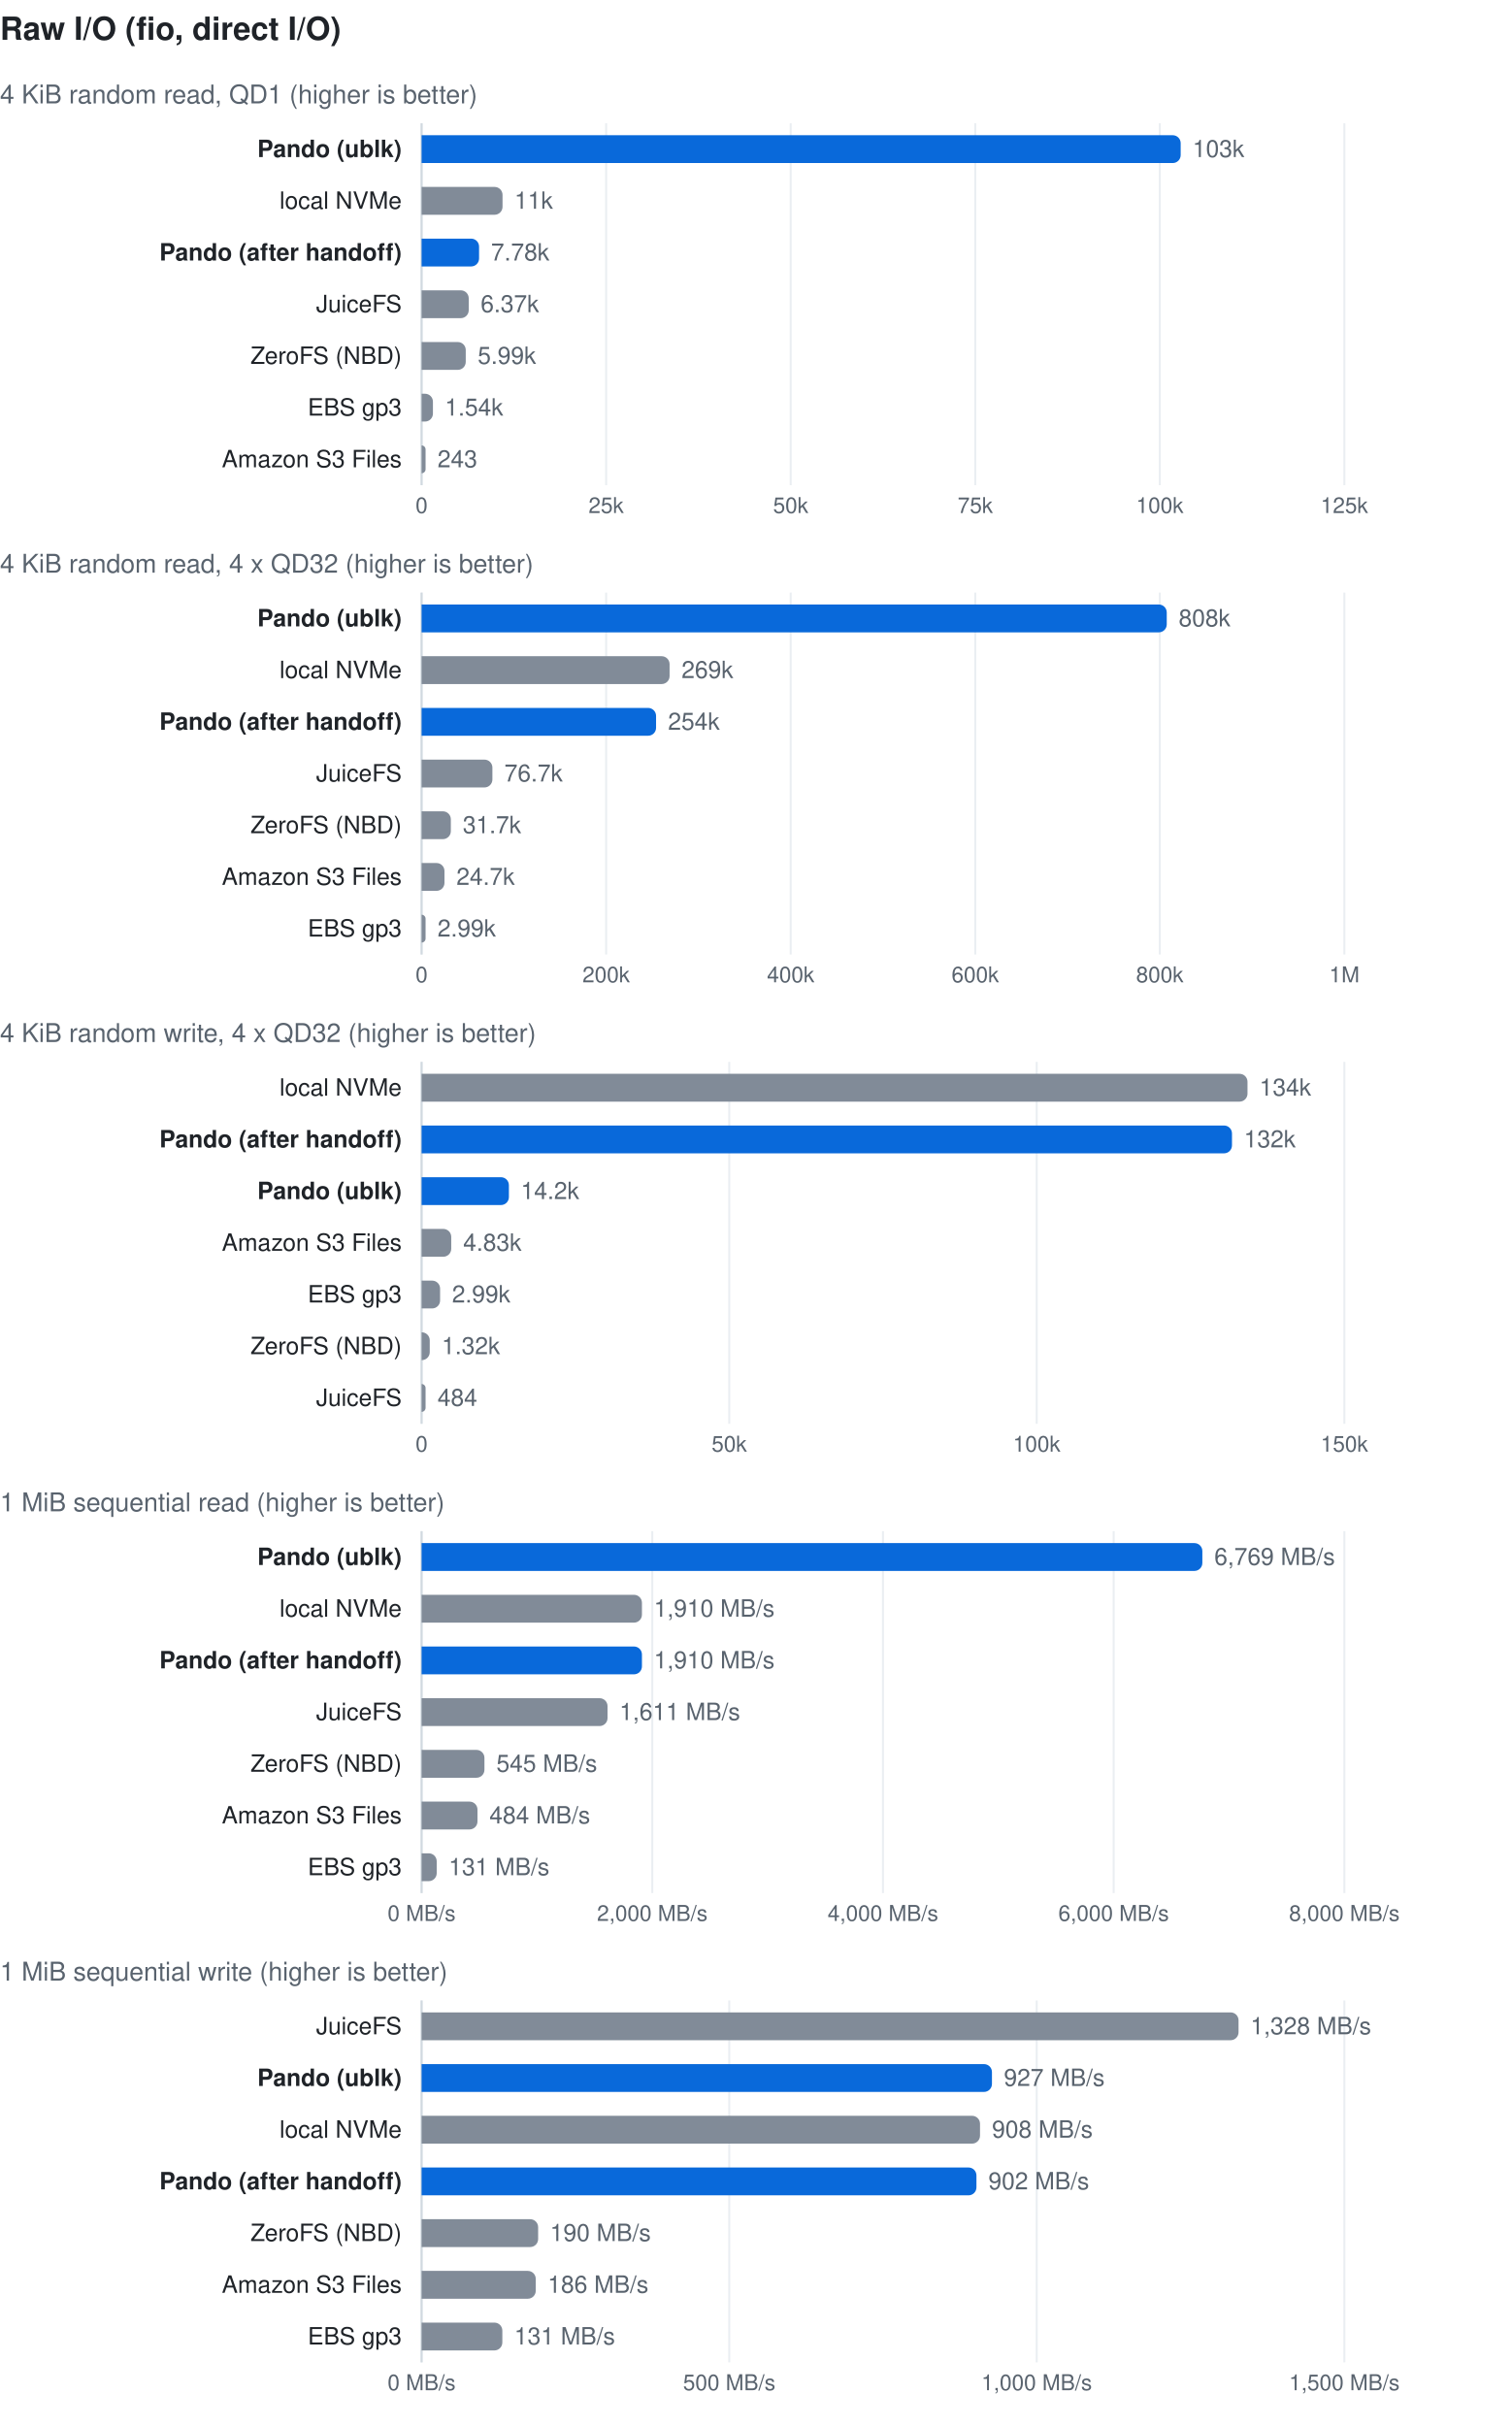
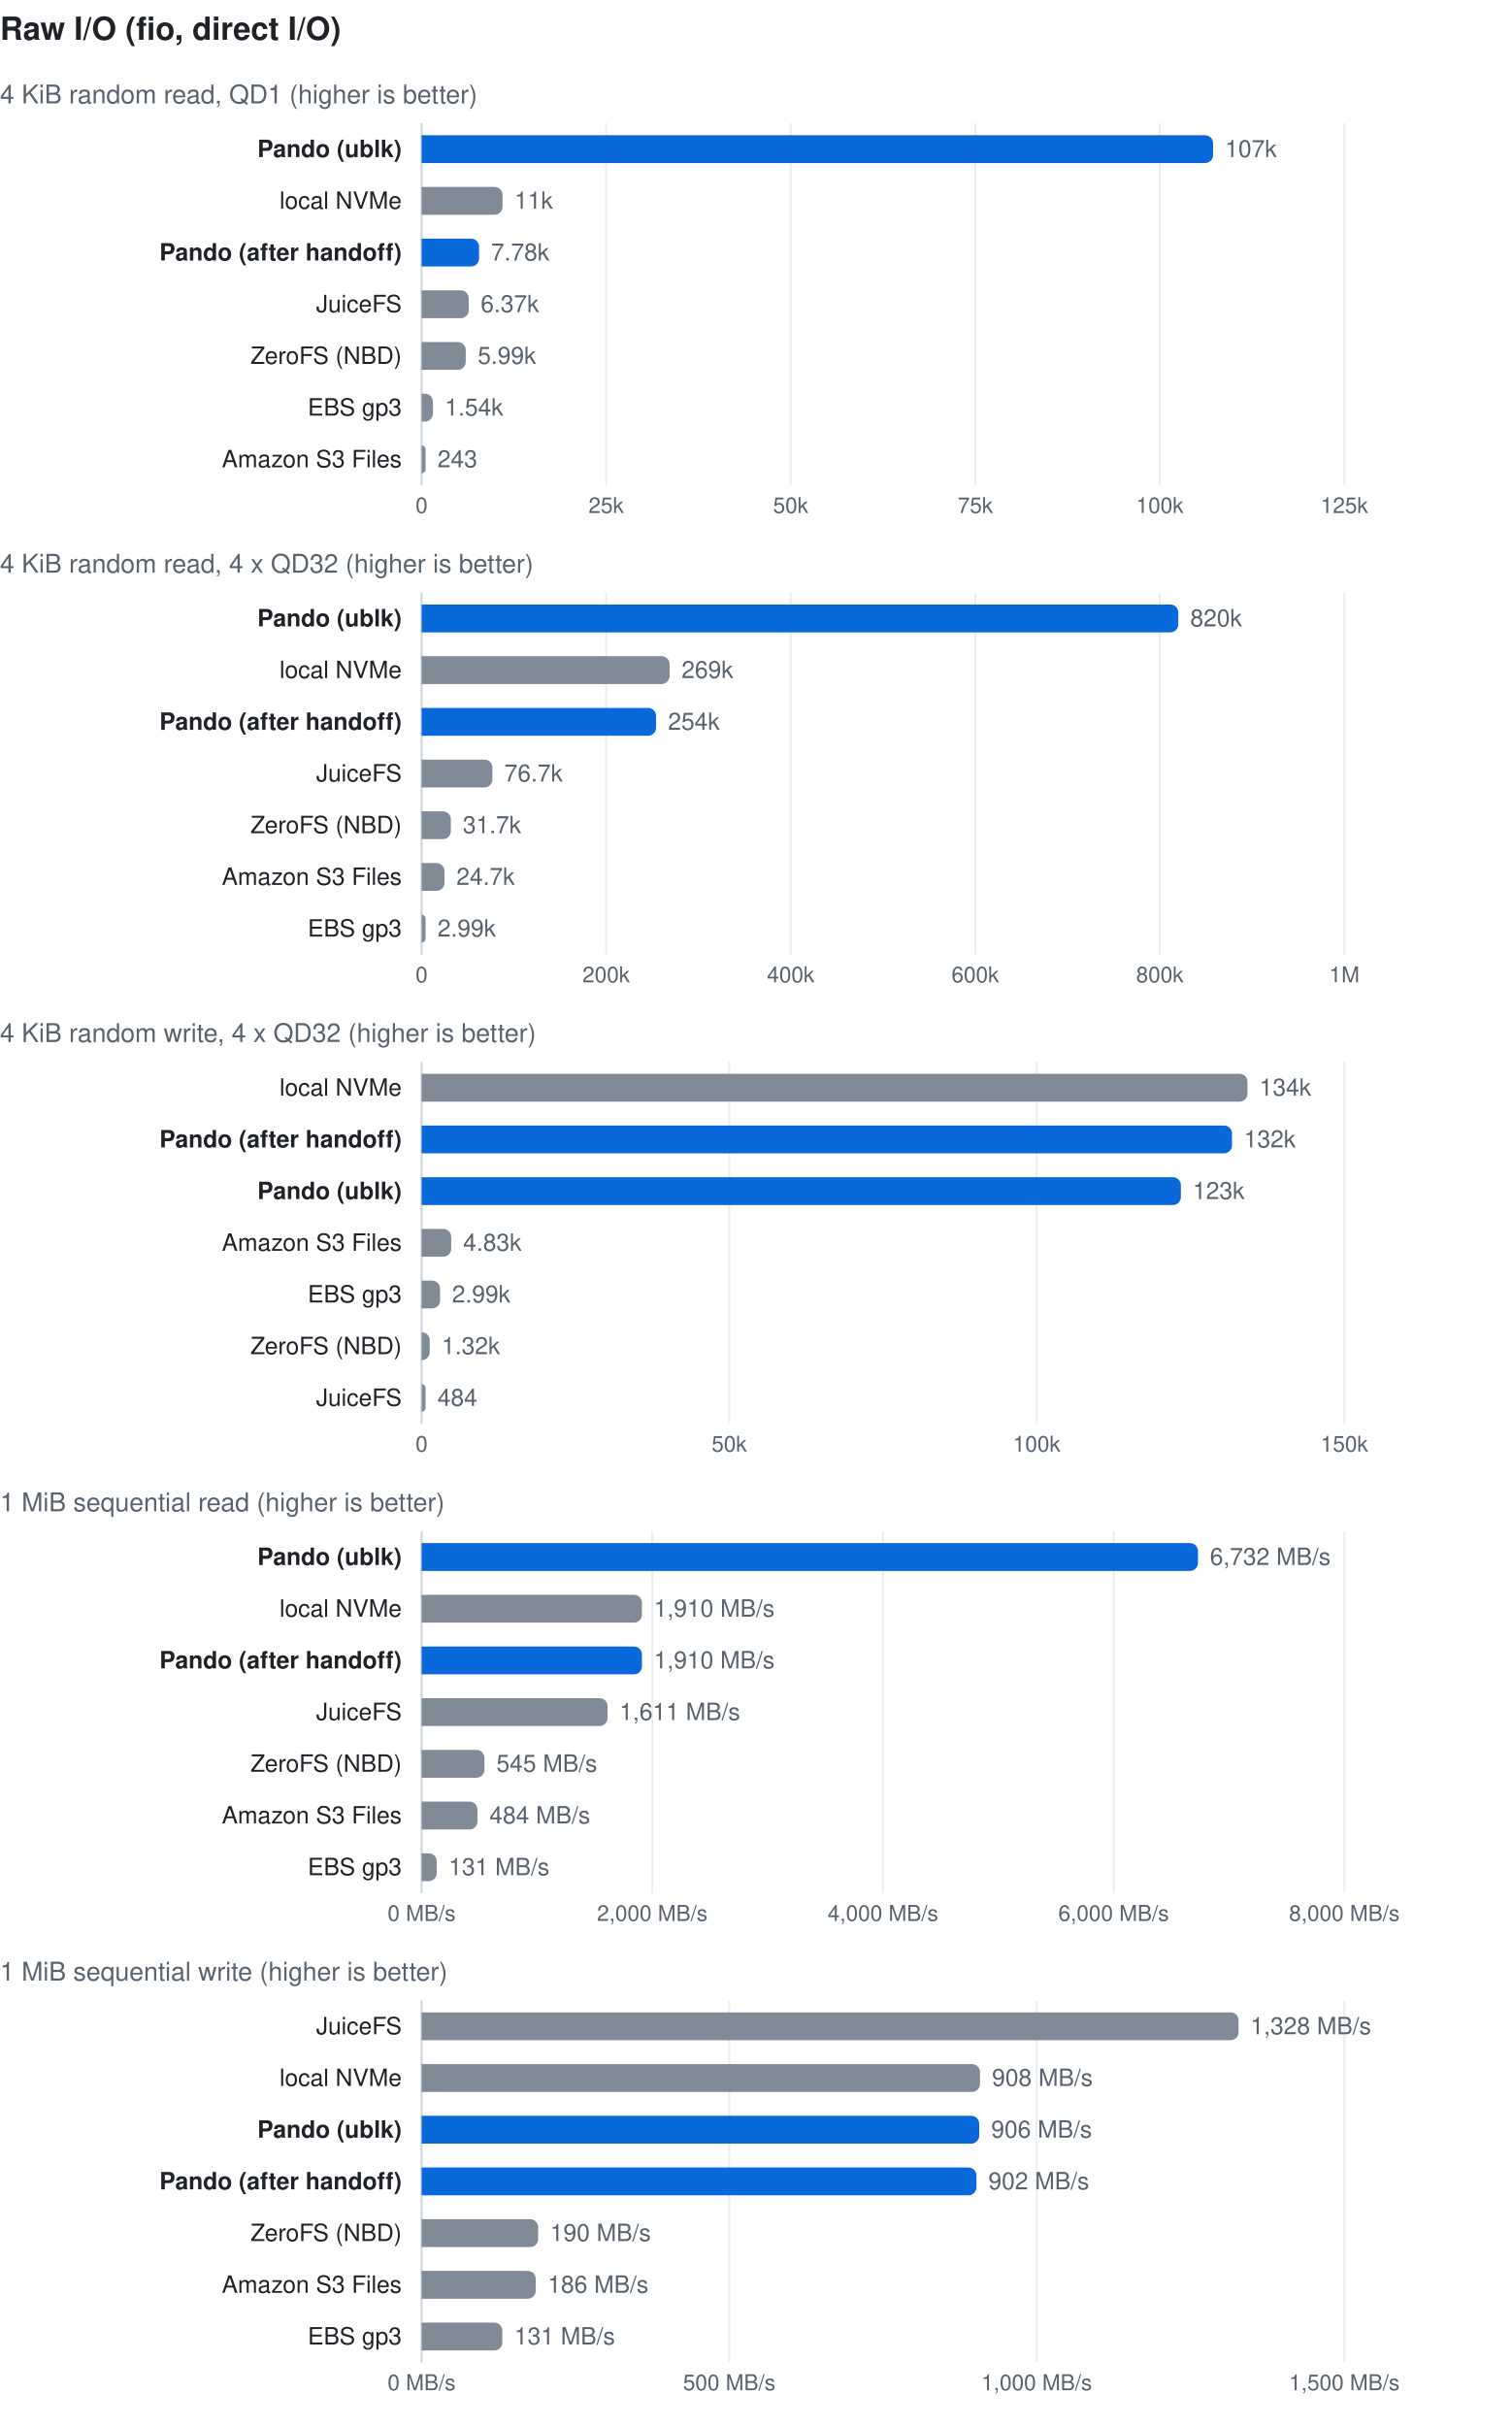
<svg xmlns="http://www.w3.org/2000/svg" width="760" height="1220" viewBox="0 0 760 1220" font-family="-apple-system, BlinkMacSystemFont, 'Segoe UI', Helvetica, Arial, sans-serif" role="img">
  <text x="0" y="20" font-size="16" font-weight="600" fill="#1f2328">Raw I/O (fio, direct I/O)</text>
  <text x="0" y="52" font-size="13" fill="#59636e">4 KiB random read, QD1 (higher is better)</text>
  <line x1="212.0" y1="62" x2="212.0" y2="244" stroke="#eaeef2" stroke-width="1" />
  <text x="212.0" y="258" font-size="11" fill="#59636e" text-anchor="middle">0</text>
  <line x1="304.8" y1="62" x2="304.8" y2="244" stroke="#eaeef2" stroke-width="1" />
  <text x="304.8" y="258" font-size="11" fill="#59636e" text-anchor="middle">25k</text>
  <line x1="397.6" y1="62" x2="397.6" y2="244" stroke="#eaeef2" stroke-width="1" />
  <text x="397.6" y="258" font-size="11" fill="#59636e" text-anchor="middle">50k</text>
  <line x1="490.4" y1="62" x2="490.4" y2="244" stroke="#eaeef2" stroke-width="1" />
  <text x="490.4" y="258" font-size="11" fill="#59636e" text-anchor="middle">75k</text>
  <line x1="583.2" y1="62" x2="583.2" y2="244" stroke="#eaeef2" stroke-width="1" />
  <text x="583.2" y="258" font-size="11" fill="#59636e" text-anchor="middle">100k</text>
  <line x1="676.0" y1="62" x2="676.0" y2="244" stroke="#eaeef2" stroke-width="1" />
  <text x="676.0" y="258" font-size="11" fill="#59636e" text-anchor="middle">125k</text>
  <line x1="212" y1="62" x2="212" y2="244" stroke="#d1d9e0" stroke-width="1" />
  <text x="202" y="79.0" font-size="12" fill="#1f2328" text-anchor="end" font-weight="600">Pando (ublk)</text>
-   <path d="M212,68.0 h377.7 a4,4 0 0 1 4,4 v6 a4,4 0 0 1 -4,4 h-377.7 z" fill="#0969da" />
-   <text x="599.7" y="79.0" font-size="12" fill="#59636e">103k</text>
+   <path d="M212,68.0 h394.0 a4,4 0 0 1 4,4 v6 a4,4 0 0 1 -4,4 h-394.0 z" fill="#0969da" />
+   <text x="616.0" y="79.0" font-size="12" fill="#59636e">107k</text>
  <text x="202" y="105.0" font-size="12" fill="#1f2328" text-anchor="end">local NVMe</text>
  <path d="M212,94.0 h36.7 a4,4 0 0 1 4,4 v6 a4,4 0 0 1 -4,4 h-36.7 z" fill="#818b98" />
  <text x="258.7" y="105.0" font-size="12" fill="#59636e">11k</text>
  <text x="202" y="131.0" font-size="12" fill="#1f2328" text-anchor="end" font-weight="600">Pando (after handoff)</text>
  <path d="M212,120.0 h24.9 a4,4 0 0 1 4,4 v6 a4,4 0 0 1 -4,4 h-24.9 z" fill="#0969da" />
  <text x="246.9" y="131.0" font-size="12" fill="#59636e">7.78k</text>
  <text x="202" y="157.0" font-size="12" fill="#1f2328" text-anchor="end">JuiceFS</text>
  <path d="M212,146.0 h19.7 a4,4 0 0 1 4,4 v6 a4,4 0 0 1 -4,4 h-19.7 z" fill="#818b98" />
  <text x="241.7" y="157.0" font-size="12" fill="#59636e">6.37k</text>
  <text x="202" y="183.0" font-size="12" fill="#1f2328" text-anchor="end">ZeroFS (NBD)</text>
  <path d="M212,172.0 h18.2 a4,4 0 0 1 4,4 v6 a4,4 0 0 1 -4,4 h-18.2 z" fill="#818b98" />
  <text x="240.2" y="183.0" font-size="12" fill="#59636e">5.99k</text>
  <text x="202" y="209.0" font-size="12" fill="#1f2328" text-anchor="end">EBS gp3</text>
  <path d="M212,198.0 h1.7 a4,4 0 0 1 4,4 v6 a4,4 0 0 1 -4,4 h-1.7 z" fill="#818b98" />
  <text x="223.7" y="209.0" font-size="12" fill="#59636e">1.54k</text>
  <text x="202" y="235.0" font-size="12" fill="#1f2328" text-anchor="end">Amazon S3 Files</text>
  <path d="M212,224.0 h0.0 a2,2 0 0 1 2,2 v10 a2,2 0 0 1 -2,2 h-0.0 z" fill="#818b98" />
  <text x="220.0" y="235.0" font-size="12" fill="#59636e">243</text>
  <text x="0" y="288" font-size="13" fill="#59636e">4 KiB random read, 4 x QD32 (higher is better)</text>
  <line x1="212.0" y1="298" x2="212.0" y2="480" stroke="#eaeef2" stroke-width="1" />
  <text x="212.0" y="494" font-size="11" fill="#59636e" text-anchor="middle">0</text>
  <line x1="304.8" y1="298" x2="304.8" y2="480" stroke="#eaeef2" stroke-width="1" />
  <text x="304.8" y="494" font-size="11" fill="#59636e" text-anchor="middle">200k</text>
  <line x1="397.6" y1="298" x2="397.6" y2="480" stroke="#eaeef2" stroke-width="1" />
  <text x="397.6" y="494" font-size="11" fill="#59636e" text-anchor="middle">400k</text>
  <line x1="490.4" y1="298" x2="490.4" y2="480" stroke="#eaeef2" stroke-width="1" />
  <text x="490.4" y="494" font-size="11" fill="#59636e" text-anchor="middle">600k</text>
  <line x1="583.2" y1="298" x2="583.2" y2="480" stroke="#eaeef2" stroke-width="1" />
  <text x="583.2" y="494" font-size="11" fill="#59636e" text-anchor="middle">800k</text>
  <line x1="676.0" y1="298" x2="676.0" y2="480" stroke="#eaeef2" stroke-width="1" />
  <text x="676.0" y="494" font-size="11" fill="#59636e" text-anchor="middle">1M</text>
  <line x1="212" y1="298" x2="212" y2="480" stroke="#d1d9e0" stroke-width="1" />
  <text x="202" y="315.0" font-size="12" fill="#1f2328" text-anchor="end" font-weight="600">Pando (ublk)</text>
-   <path d="M212,304.0 h370.7 a4,4 0 0 1 4,4 v6 a4,4 0 0 1 -4,4 h-370.7 z" fill="#0969da" />
-   <text x="592.7" y="315.0" font-size="12" fill="#59636e">808k</text>
+   <path d="M212,304.0 h376.5 a4,4 0 0 1 4,4 v6 a4,4 0 0 1 -4,4 h-376.5 z" fill="#0969da" />
+   <text x="598.5" y="315.0" font-size="12" fill="#59636e">820k</text>
  <text x="202" y="341.0" font-size="12" fill="#1f2328" text-anchor="end">local NVMe</text>
  <path d="M212,330.0 h120.7 a4,4 0 0 1 4,4 v6 a4,4 0 0 1 -4,4 h-120.7 z" fill="#818b98" />
  <text x="342.7" y="341.0" font-size="12" fill="#59636e">269k</text>
  <text x="202" y="367.0" font-size="12" fill="#1f2328" text-anchor="end" font-weight="600">Pando (after handoff)</text>
  <path d="M212,356.0 h113.9 a4,4 0 0 1 4,4 v6 a4,4 0 0 1 -4,4 h-113.9 z" fill="#0969da" />
  <text x="335.9" y="367.0" font-size="12" fill="#59636e">254k</text>
  <text x="202" y="393.0" font-size="12" fill="#1f2328" text-anchor="end">JuiceFS</text>
  <path d="M212,382.0 h31.6 a4,4 0 0 1 4,4 v6 a4,4 0 0 1 -4,4 h-31.6 z" fill="#818b98" />
  <text x="253.6" y="393.0" font-size="12" fill="#59636e">76.7k</text>
  <text x="202" y="419.0" font-size="12" fill="#1f2328" text-anchor="end">ZeroFS (NBD)</text>
  <path d="M212,408.0 h10.7 a4,4 0 0 1 4,4 v6 a4,4 0 0 1 -4,4 h-10.7 z" fill="#818b98" />
  <text x="232.7" y="419.0" font-size="12" fill="#59636e">31.7k</text>
  <text x="202" y="445.0" font-size="12" fill="#1f2328" text-anchor="end">Amazon S3 Files</text>
  <path d="M212,434.0 h7.5 a4,4 0 0 1 4,4 v6 a4,4 0 0 1 -4,4 h-7.5 z" fill="#818b98" />
  <text x="229.5" y="445.0" font-size="12" fill="#59636e">24.7k</text>
  <text x="202" y="471.0" font-size="12" fill="#1f2328" text-anchor="end">EBS gp3</text>
  <path d="M212,460.0 h0.0 a2,2 0 0 1 2,2 v10 a2,2 0 0 1 -2,2 h-0.0 z" fill="#818b98" />
  <text x="220.0" y="471.0" font-size="12" fill="#59636e">2.99k</text>
  <text x="0" y="524" font-size="13" fill="#59636e">4 KiB random write, 4 x QD32 (higher is better)</text>
  <line x1="212.0" y1="534" x2="212.0" y2="716" stroke="#eaeef2" stroke-width="1" />
  <text x="212.0" y="730" font-size="11" fill="#59636e" text-anchor="middle">0</text>
  <line x1="366.7" y1="534" x2="366.7" y2="716" stroke="#eaeef2" stroke-width="1" />
  <text x="366.7" y="730" font-size="11" fill="#59636e" text-anchor="middle">50k</text>
  <line x1="521.3" y1="534" x2="521.3" y2="716" stroke="#eaeef2" stroke-width="1" />
  <text x="521.3" y="730" font-size="11" fill="#59636e" text-anchor="middle">100k</text>
  <line x1="676.0" y1="534" x2="676.0" y2="716" stroke="#eaeef2" stroke-width="1" />
  <text x="676.0" y="730" font-size="11" fill="#59636e" text-anchor="middle">150k</text>
  <line x1="212" y1="534" x2="212" y2="716" stroke="#d1d9e0" stroke-width="1" />
  <text x="202" y="551.0" font-size="12" fill="#1f2328" text-anchor="end">local NVMe</text>
  <path d="M212,540.0 h411.3 a4,4 0 0 1 4,4 v6 a4,4 0 0 1 -4,4 h-411.3 z" fill="#818b98" />
  <text x="633.3" y="551.0" font-size="12" fill="#59636e">134k</text>
  <text x="202" y="577.0" font-size="12" fill="#1f2328" text-anchor="end" font-weight="600">Pando (after handoff)</text>
  <path d="M212,566.0 h403.5 a4,4 0 0 1 4,4 v6 a4,4 0 0 1 -4,4 h-403.5 z" fill="#0969da" />
  <text x="625.5" y="577.0" font-size="12" fill="#59636e">132k</text>
  <text x="202" y="603.0" font-size="12" fill="#1f2328" text-anchor="end" font-weight="600">Pando (ublk)</text>
-   <path d="M212,592.0 h39.9 a4,4 0 0 1 4,4 v6 a4,4 0 0 1 -4,4 h-39.9 z" fill="#0969da" />
-   <text x="261.9" y="603.0" font-size="12" fill="#59636e">14.2k</text>
+   <path d="M212,592.0 h377.8 a4,4 0 0 1 4,4 v6 a4,4 0 0 1 -4,4 h-377.8 z" fill="#0969da" />
+   <text x="599.8" y="603.0" font-size="12" fill="#59636e">123k</text>
  <text x="202" y="629.0" font-size="12" fill="#1f2328" text-anchor="end">Amazon S3 Files</text>
  <path d="M212,618.0 h10.9 a4,4 0 0 1 4,4 v6 a4,4 0 0 1 -4,4 h-10.9 z" fill="#818b98" />
  <text x="232.9" y="629.0" font-size="12" fill="#59636e">4.83k</text>
  <text x="202" y="655.0" font-size="12" fill="#1f2328" text-anchor="end">EBS gp3</text>
  <path d="M212,644.0 h5.3 a4,4 0 0 1 4,4 v6 a4,4 0 0 1 -4,4 h-5.3 z" fill="#818b98" />
  <text x="227.3" y="655.0" font-size="12" fill="#59636e">2.99k</text>
  <text x="202" y="681.0" font-size="12" fill="#1f2328" text-anchor="end">ZeroFS (NBD)</text>
  <path d="M212,670.0 h0.1 a4,4 0 0 1 4,4 v6 a4,4 0 0 1 -4,4 h-0.1 z" fill="#818b98" />
  <text x="222.1" y="681.0" font-size="12" fill="#59636e">1.32k</text>
  <text x="202" y="707.0" font-size="12" fill="#1f2328" text-anchor="end">JuiceFS</text>
  <path d="M212,696.0 h0.0 a2,2 0 0 1 2,2 v10 a2,2 0 0 1 -2,2 h-0.0 z" fill="#818b98" />
  <text x="220.0" y="707.0" font-size="12" fill="#59636e">484</text>
  <text x="0" y="760" font-size="13" fill="#59636e">1 MiB sequential read (higher is better)</text>
  <line x1="212.0" y1="770" x2="212.0" y2="952" stroke="#eaeef2" stroke-width="1" />
  <text x="212.0" y="966" font-size="11" fill="#59636e" text-anchor="middle">0 MB/s</text>
  <line x1="328.0" y1="770" x2="328.0" y2="952" stroke="#eaeef2" stroke-width="1" />
  <text x="328.0" y="966" font-size="11" fill="#59636e" text-anchor="middle">2,000 MB/s</text>
  <line x1="444.0" y1="770" x2="444.0" y2="952" stroke="#eaeef2" stroke-width="1" />
  <text x="444.0" y="966" font-size="11" fill="#59636e" text-anchor="middle">4,000 MB/s</text>
  <line x1="560.0" y1="770" x2="560.0" y2="952" stroke="#eaeef2" stroke-width="1" />
  <text x="560.0" y="966" font-size="11" fill="#59636e" text-anchor="middle">6,000 MB/s</text>
  <line x1="676.0" y1="770" x2="676.0" y2="952" stroke="#eaeef2" stroke-width="1" />
  <text x="676.0" y="966" font-size="11" fill="#59636e" text-anchor="middle">8,000 MB/s</text>
  <line x1="212" y1="770" x2="212" y2="952" stroke="#d1d9e0" stroke-width="1" />
  <text x="202" y="787.0" font-size="12" fill="#1f2328" text-anchor="end" font-weight="600">Pando (ublk)</text>
-   <path d="M212,776.0 h388.6 a4,4 0 0 1 4,4 v6 a4,4 0 0 1 -4,4 h-388.6 z" fill="#0969da" />
-   <text x="610.6" y="787.0" font-size="12" fill="#59636e">6,769 MB/s</text>
+   <path d="M212,776.0 h386.4 a4,4 0 0 1 4,4 v6 a4,4 0 0 1 -4,4 h-386.4 z" fill="#0969da" />
+   <text x="608.4" y="787.0" font-size="12" fill="#59636e">6,732 MB/s</text>
  <text x="202" y="813.0" font-size="12" fill="#1f2328" text-anchor="end">local NVMe</text>
  <path d="M212,802.0 h106.8 a4,4 0 0 1 4,4 v6 a4,4 0 0 1 -4,4 h-106.8 z" fill="#818b98" />
  <text x="328.8" y="813.0" font-size="12" fill="#59636e">1,910 MB/s</text>
  <text x="202" y="839.0" font-size="12" fill="#1f2328" text-anchor="end" font-weight="600">Pando (after handoff)</text>
  <path d="M212,828.0 h106.8 a4,4 0 0 1 4,4 v6 a4,4 0 0 1 -4,4 h-106.8 z" fill="#0969da" />
  <text x="328.8" y="839.0" font-size="12" fill="#59636e">1,910 MB/s</text>
  <text x="202" y="865.0" font-size="12" fill="#1f2328" text-anchor="end">JuiceFS</text>
  <path d="M212,854.0 h89.5 a4,4 0 0 1 4,4 v6 a4,4 0 0 1 -4,4 h-89.5 z" fill="#818b98" />
  <text x="311.5" y="865.0" font-size="12" fill="#59636e">1,611 MB/s</text>
  <text x="202" y="891.0" font-size="12" fill="#1f2328" text-anchor="end">ZeroFS (NBD)</text>
  <path d="M212,880.0 h27.6 a4,4 0 0 1 4,4 v6 a4,4 0 0 1 -4,4 h-27.6 z" fill="#818b98" />
  <text x="249.6" y="891.0" font-size="12" fill="#59636e">545 MB/s</text>
  <text x="202" y="917.0" font-size="12" fill="#1f2328" text-anchor="end">Amazon S3 Files</text>
  <path d="M212,906.0 h24.1 a4,4 0 0 1 4,4 v6 a4,4 0 0 1 -4,4 h-24.1 z" fill="#818b98" />
  <text x="246.1" y="917.0" font-size="12" fill="#59636e">484 MB/s</text>
  <text x="202" y="943.0" font-size="12" fill="#1f2328" text-anchor="end">EBS gp3</text>
  <path d="M212,932.0 h3.6 a4,4 0 0 1 4,4 v6 a4,4 0 0 1 -4,4 h-3.6 z" fill="#818b98" />
  <text x="225.6" y="943.0" font-size="12" fill="#59636e">131 MB/s</text>
  <text x="0" y="996" font-size="13" fill="#59636e">1 MiB sequential write (higher is better)</text>
  <line x1="212.0" y1="1006" x2="212.0" y2="1188" stroke="#eaeef2" stroke-width="1" />
  <text x="212.0" y="1202" font-size="11" fill="#59636e" text-anchor="middle">0 MB/s</text>
  <line x1="366.7" y1="1006" x2="366.7" y2="1188" stroke="#eaeef2" stroke-width="1" />
  <text x="366.7" y="1202" font-size="11" fill="#59636e" text-anchor="middle">500 MB/s</text>
  <line x1="521.3" y1="1006" x2="521.3" y2="1188" stroke="#eaeef2" stroke-width="1" />
  <text x="521.3" y="1202" font-size="11" fill="#59636e" text-anchor="middle">1,000 MB/s</text>
  <line x1="676.0" y1="1006" x2="676.0" y2="1188" stroke="#eaeef2" stroke-width="1" />
  <text x="676.0" y="1202" font-size="11" fill="#59636e" text-anchor="middle">1,500 MB/s</text>
  <line x1="212" y1="1006" x2="212" y2="1188" stroke="#d1d9e0" stroke-width="1" />
  <text x="202" y="1023.0" font-size="12" fill="#1f2328" text-anchor="end">JuiceFS</text>
  <path d="M212,1012.0 h406.8 a4,4 0 0 1 4,4 v6 a4,4 0 0 1 -4,4 h-406.8 z" fill="#818b98" />
  <text x="628.8" y="1023.0" font-size="12" fill="#59636e">1,328 MB/s</text>
-   <text x="202" y="1049.0" font-size="12" fill="#1f2328" text-anchor="end" font-weight="600">Pando (ublk)</text>
-   <path d="M212,1038.0 h282.8 a4,4 0 0 1 4,4 v6 a4,4 0 0 1 -4,4 h-282.8 z" fill="#0969da" />
-   <text x="504.8" y="1049.0" font-size="12" fill="#59636e">927 MB/s</text>
-   <text x="202" y="1075.0" font-size="12" fill="#1f2328" text-anchor="end">local NVMe</text>
-   <path d="M212,1064.0 h276.8 a4,4 0 0 1 4,4 v6 a4,4 0 0 1 -4,4 h-276.8 z" fill="#818b98" />
-   <text x="498.8" y="1075.0" font-size="12" fill="#59636e">908 MB/s</text>
+   <text x="202" y="1049.0" font-size="12" fill="#1f2328" text-anchor="end">local NVMe</text>
+   <path d="M212,1038.0 h276.8 a4,4 0 0 1 4,4 v6 a4,4 0 0 1 -4,4 h-276.8 z" fill="#818b98" />
+   <text x="498.8" y="1049.0" font-size="12" fill="#59636e">908 MB/s</text>
+   <text x="202" y="1075.0" font-size="12" fill="#1f2328" text-anchor="end" font-weight="600">Pando (ublk)</text>
+   <path d="M212,1064.0 h276.4 a4,4 0 0 1 4,4 v6 a4,4 0 0 1 -4,4 h-276.4 z" fill="#0969da" />
+   <text x="498.4" y="1075.0" font-size="12" fill="#59636e">906 MB/s</text>
  <text x="202" y="1101.0" font-size="12" fill="#1f2328" text-anchor="end" font-weight="600">Pando (after handoff)</text>
  <path d="M212,1090.0 h275.0 a4,4 0 0 1 4,4 v6 a4,4 0 0 1 -4,4 h-275.0 z" fill="#0969da" />
  <text x="497.0" y="1101.0" font-size="12" fill="#59636e">902 MB/s</text>
  <text x="202" y="1127.0" font-size="12" fill="#1f2328" text-anchor="end">ZeroFS (NBD)</text>
  <path d="M212,1116.0 h54.6 a4,4 0 0 1 4,4 v6 a4,4 0 0 1 -4,4 h-54.6 z" fill="#818b98" />
  <text x="276.6" y="1127.0" font-size="12" fill="#59636e">190 MB/s</text>
  <text x="202" y="1153.0" font-size="12" fill="#1f2328" text-anchor="end">Amazon S3 Files</text>
  <path d="M212,1142.0 h53.4 a4,4 0 0 1 4,4 v6 a4,4 0 0 1 -4,4 h-53.4 z" fill="#818b98" />
  <text x="275.4" y="1153.0" font-size="12" fill="#59636e">186 MB/s</text>
  <text x="202" y="1179.0" font-size="12" fill="#1f2328" text-anchor="end">EBS gp3</text>
  <path d="M212,1168.0 h36.6 a4,4 0 0 1 4,4 v6 a4,4 0 0 1 -4,4 h-36.6 z" fill="#818b98" />
  <text x="258.6" y="1179.0" font-size="12" fill="#59636e">131 MB/s</text>
</svg>
